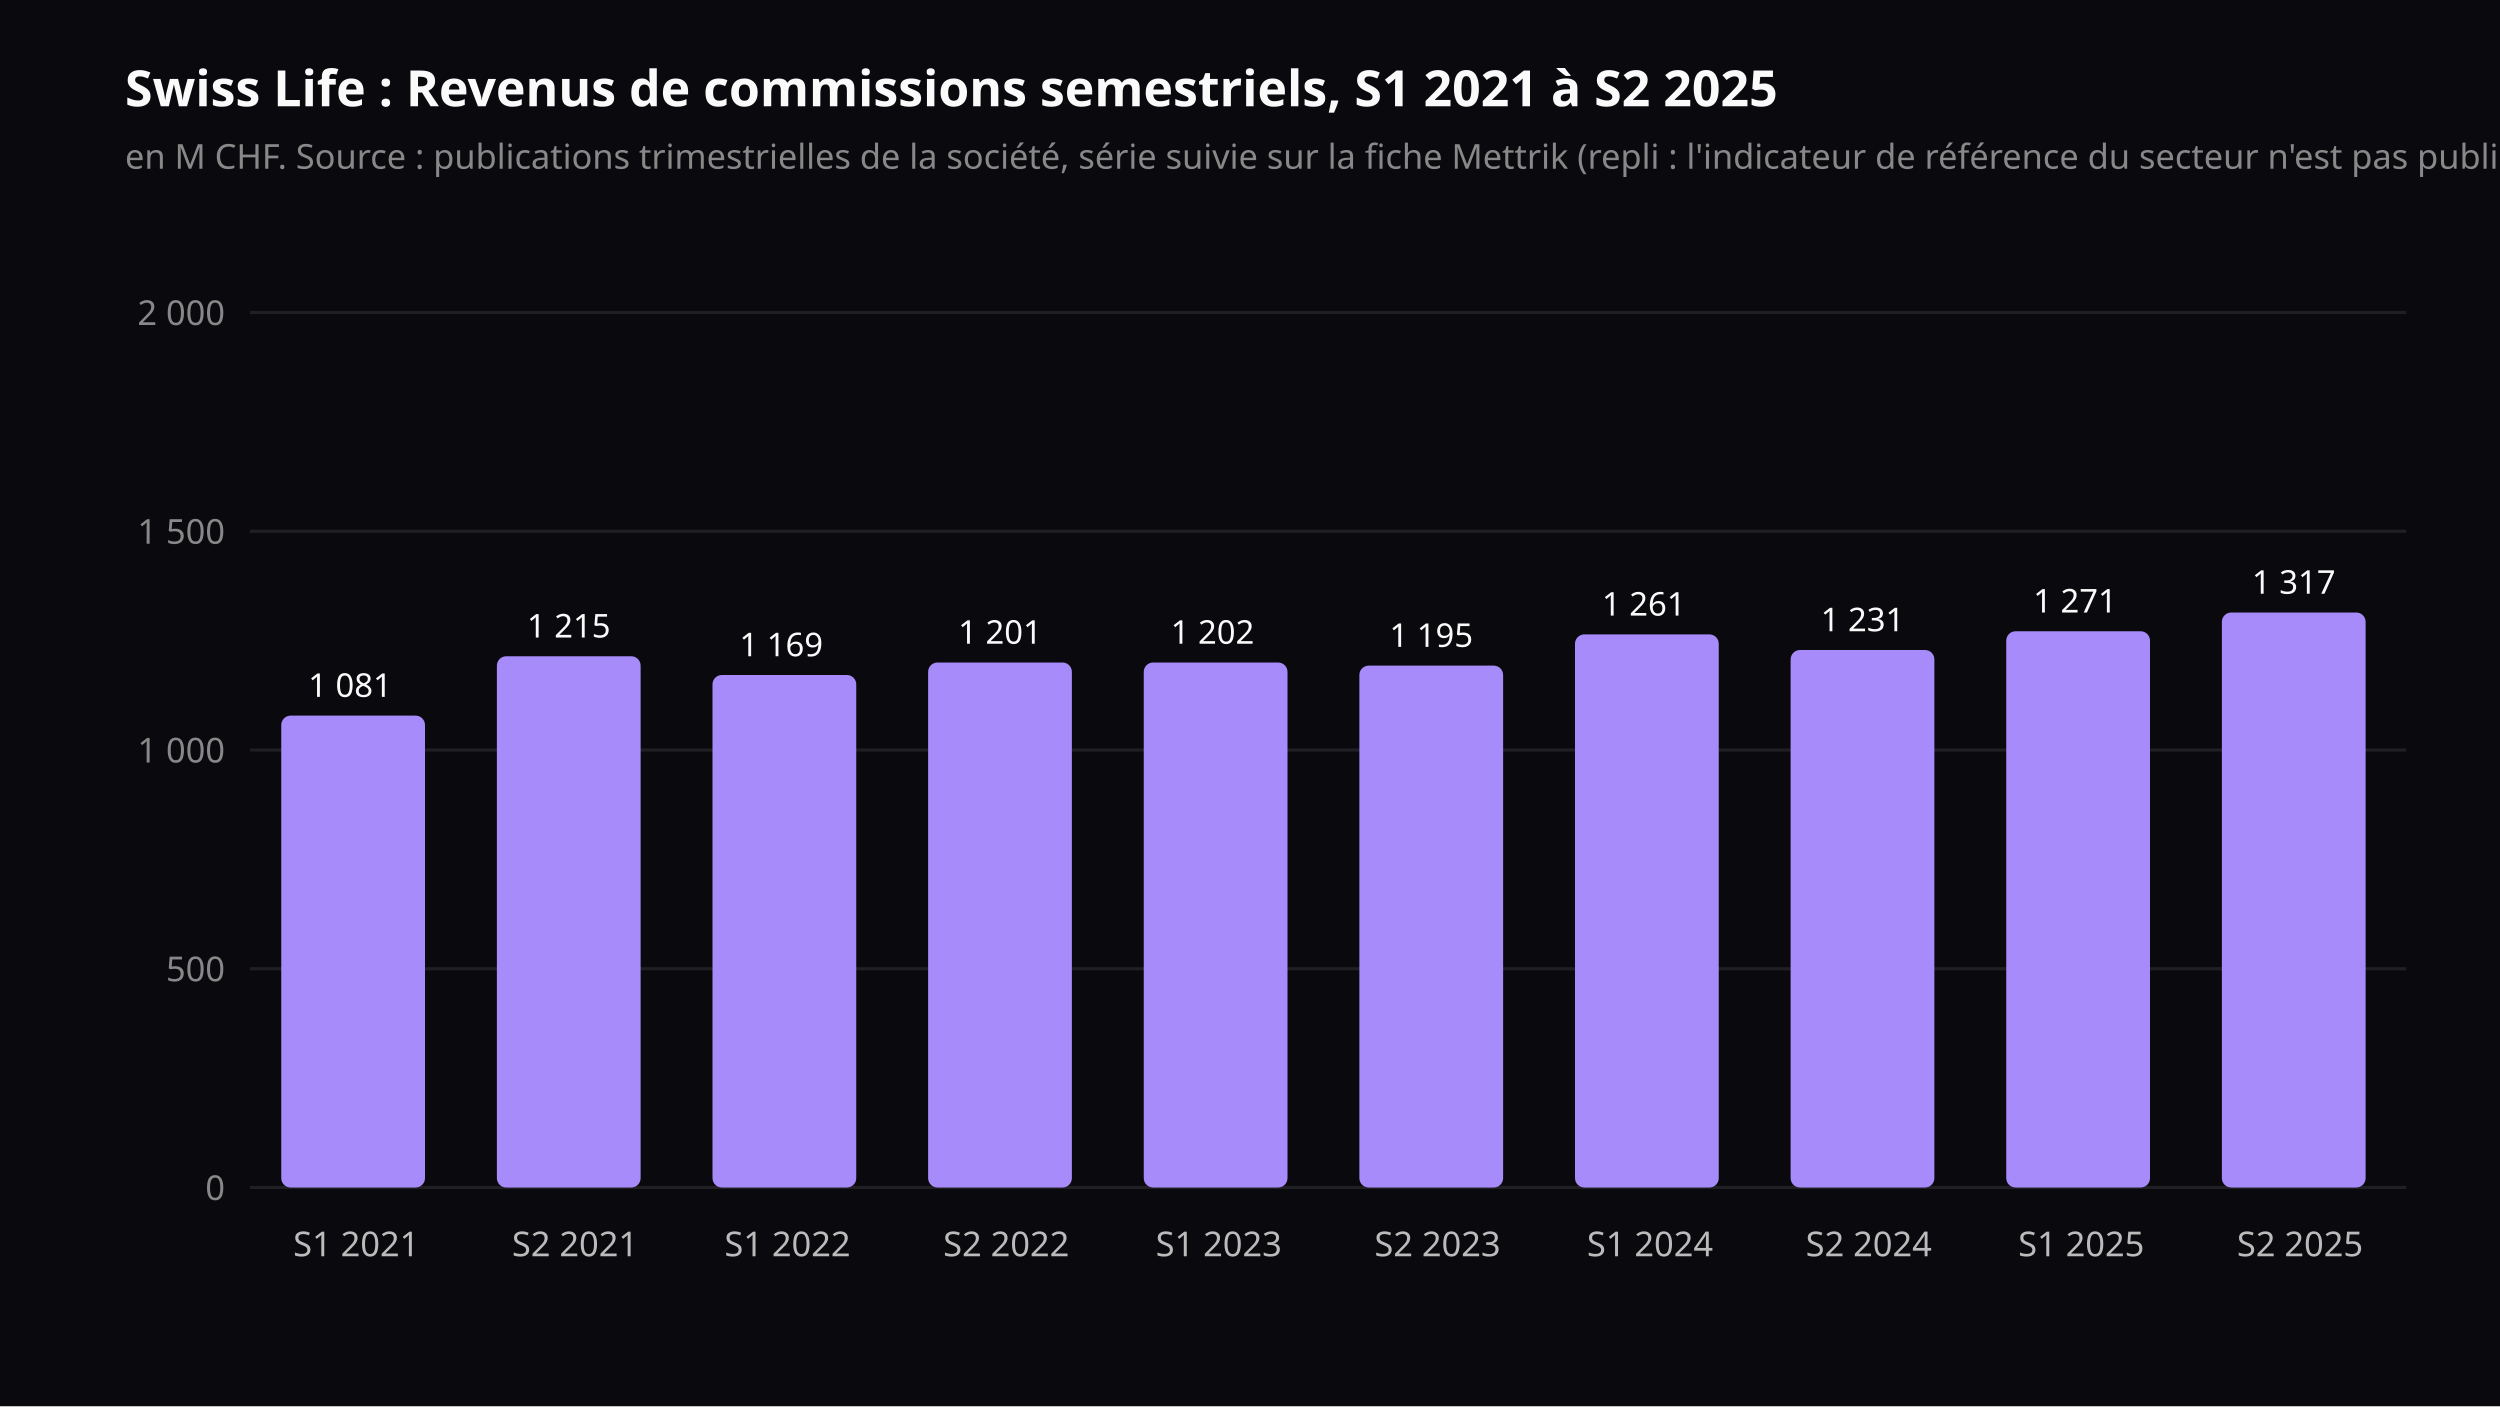
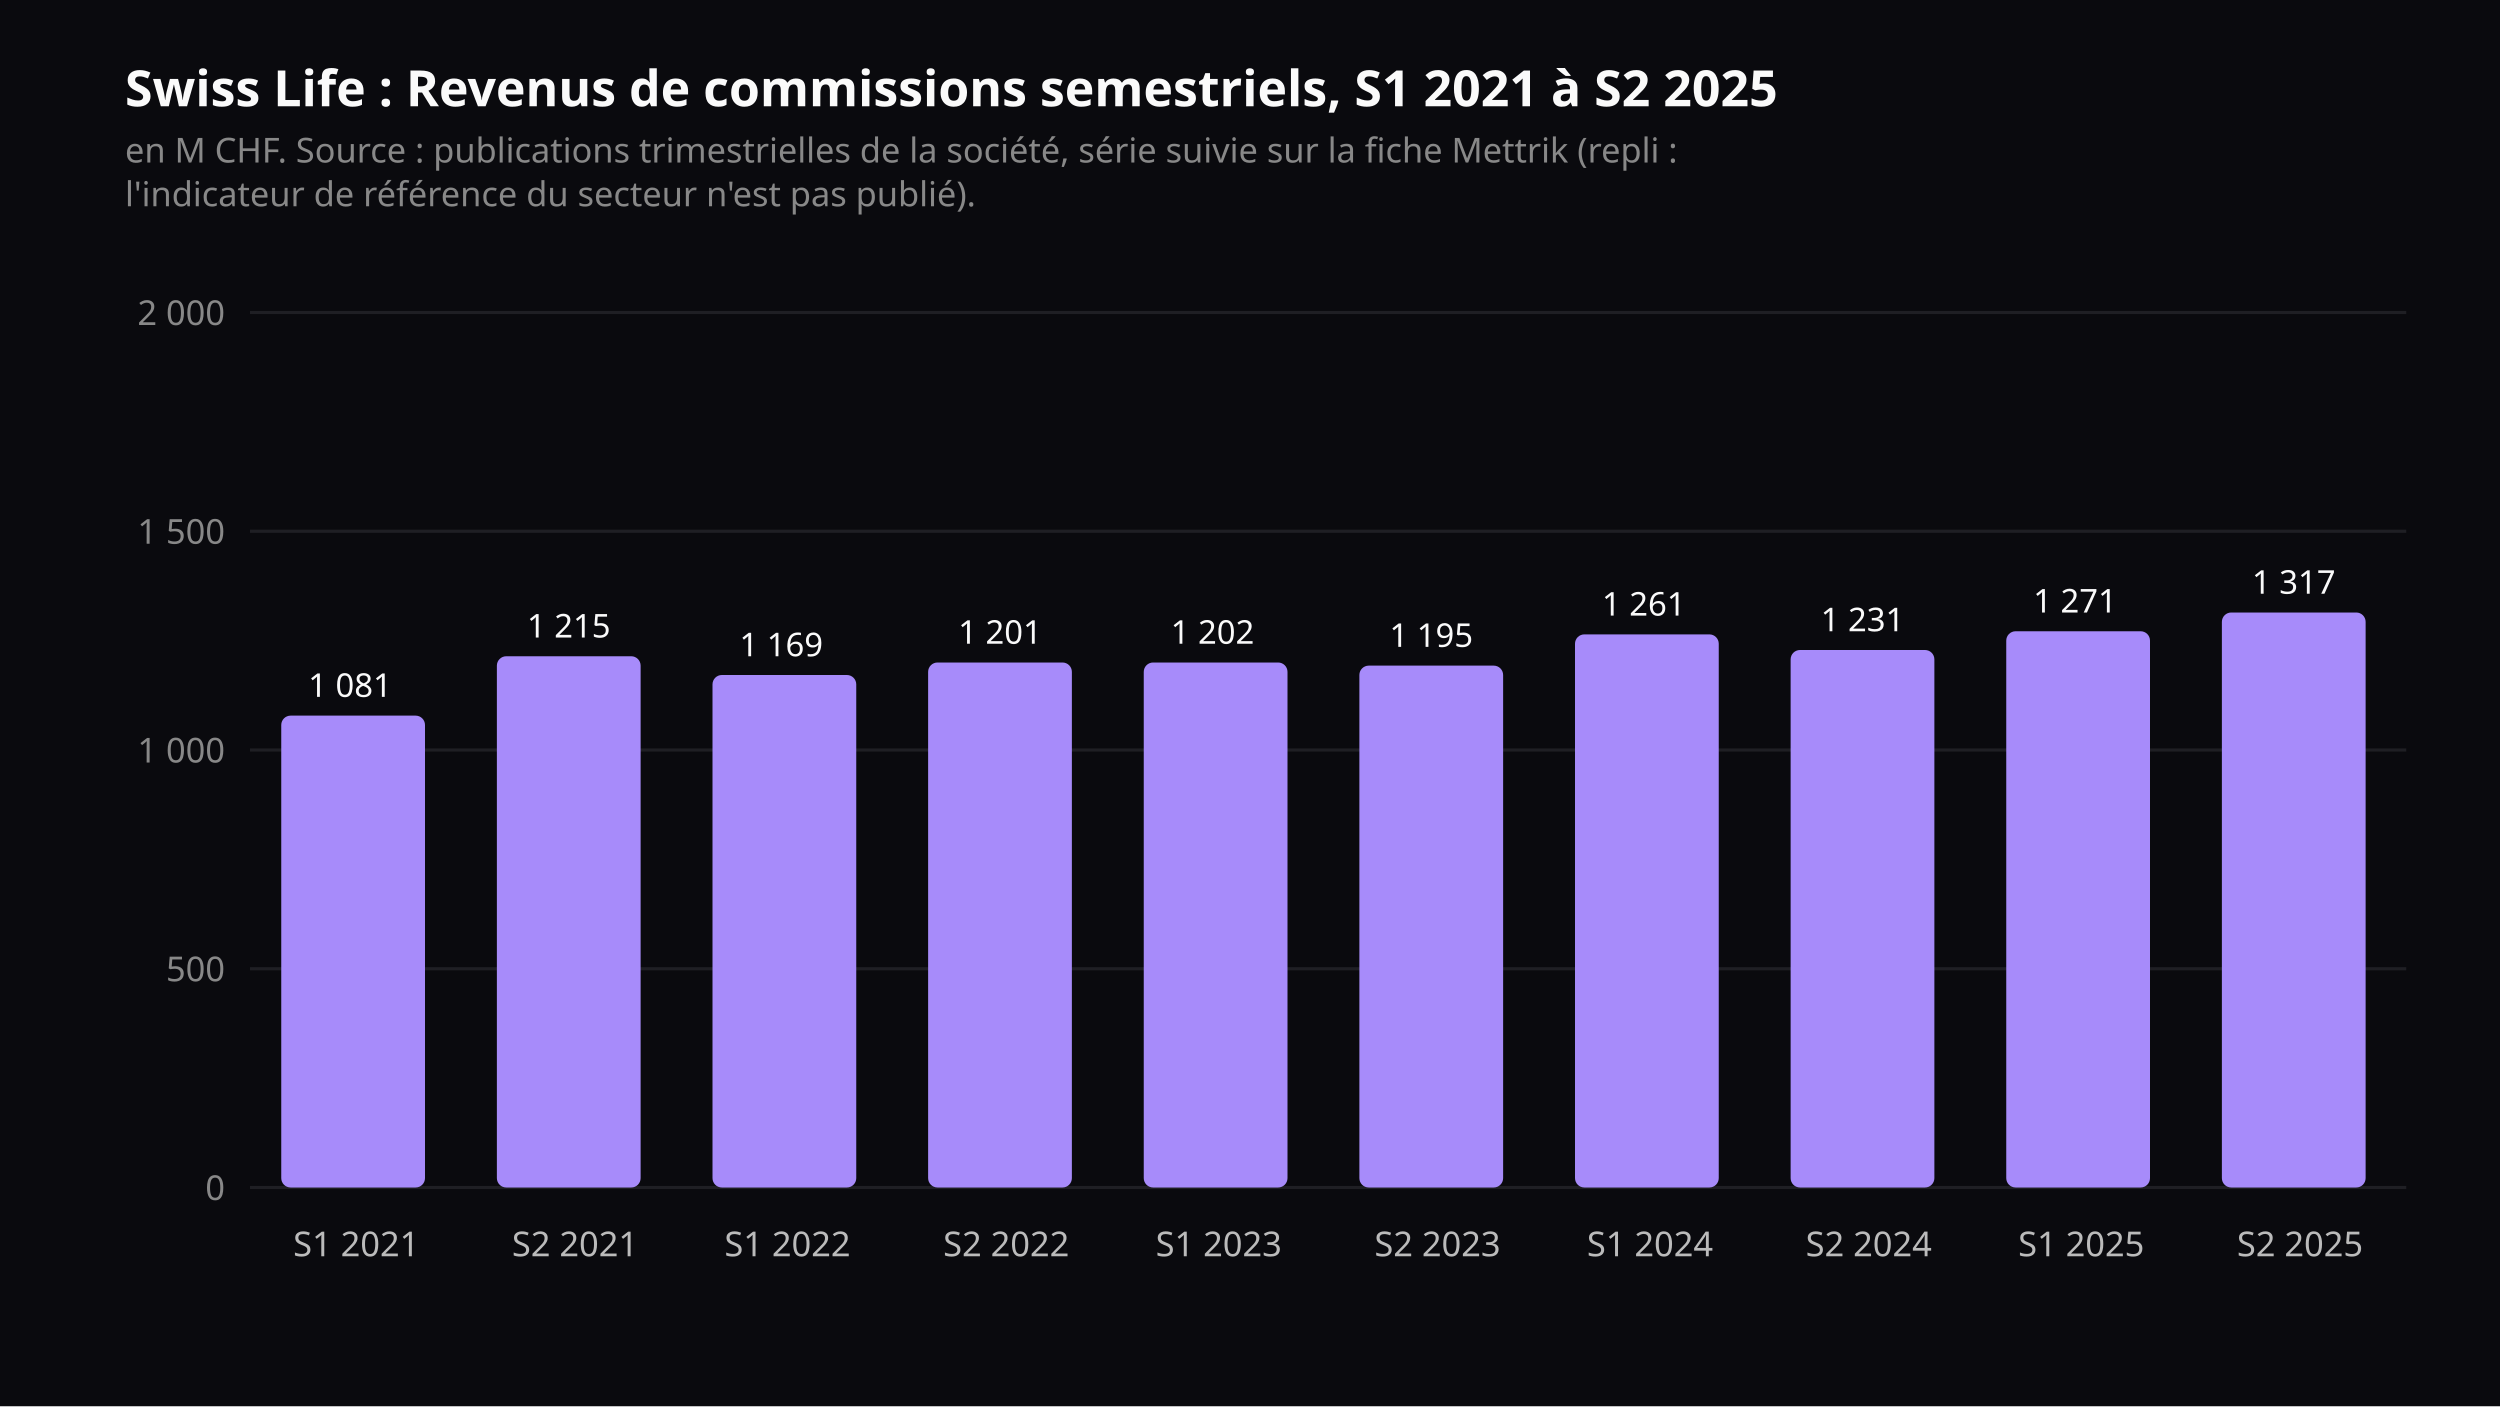
<svg xmlns="http://www.w3.org/2000/svg" viewBox="0 0 800 450" font-family="ui-sans-serif, system-ui">
  <rect width="800" height="450" fill="#0a0a0e" />
  <text x="40" y="34" fill="#fafafa" font-size="16" font-weight="700">Swiss Life : Revenus de commissions semestriels, S1 2021 à S2 2025</text>
-   <text x="40" y="54" fill="#888" font-size="11">en M CHF. Source : publications trimestrielles de la société, série suivie sur la fiche Mettrik (repli : l'indicateur de référence du secteur n'est pas publié).</text>
+   <text x="40" y="52" fill="#888" font-size="11">en M CHF. Source : publications trimestrielles de la société, série suivie sur la fiche Mettrik (repli :</text>
+   <text x="40" y="66" fill="#888" font-size="11">l'indicateur de référence du secteur n'est pas publié).</text>
  <line x1="80" y1="380" x2="770" y2="380" stroke="#1f1f24" stroke-width="1" />
  <text x="72" y="384" text-anchor="end" fill="#888" font-size="11" font-family="ui-monospace">0</text>
  <line x1="80" y1="310" x2="770" y2="310" stroke="#1f1f24" stroke-width="1" />
  <text x="72" y="314" text-anchor="end" fill="#888" font-size="11" font-family="ui-monospace">500</text>
  <line x1="80" y1="240" x2="770" y2="240" stroke="#1f1f24" stroke-width="1" />
  <text x="72" y="244" text-anchor="end" fill="#888" font-size="11" font-family="ui-monospace">1 000</text>
  <line x1="80" y1="170" x2="770" y2="170" stroke="#1f1f24" stroke-width="1" />
  <text x="72" y="174" text-anchor="end" fill="#888" font-size="11" font-family="ui-monospace">1 500</text>
  <line x1="80" y1="100" x2="770" y2="100" stroke="#1f1f24" stroke-width="1" />
  <text x="72" y="104" text-anchor="end" fill="#888" font-size="11" font-family="ui-monospace">2 000</text>
  <rect x="90" y="229" width="46" height="151" fill="#a78bfa" rx="3" />
  <text x="112" y="223" text-anchor="middle" fill="#fafafa" font-size="10.5" font-family="ui-monospace">1 081</text>
  <text x="114" y="402" text-anchor="middle" fill="#bbb" font-size="11">S1 2021</text>
  <rect x="159" y="210" width="46" height="170" fill="#a78bfa" rx="3" />
  <text x="182" y="204" text-anchor="middle" fill="#fafafa" font-size="10.5" font-family="ui-monospace">1 215</text>
  <text x="184" y="402" text-anchor="middle" fill="#bbb" font-size="11">S2 2021</text>
  <rect x="228" y="216" width="46" height="164" fill="#a78bfa" rx="3" />
  <text x="250" y="210" text-anchor="middle" fill="#fafafa" font-size="10.5" font-family="ui-monospace">1 169</text>
  <text x="252" y="402" text-anchor="middle" fill="#bbb" font-size="11">S1 2022</text>
  <rect x="297" y="212" width="46" height="168" fill="#a78bfa" rx="3" />
  <text x="320" y="206" text-anchor="middle" fill="#fafafa" font-size="10.5" font-family="ui-monospace">1 201</text>
  <text x="322" y="402" text-anchor="middle" fill="#bbb" font-size="11">S2 2022</text>
  <rect x="366" y="212" width="46" height="168" fill="#a78bfa" rx="3" />
  <text x="388" y="206" text-anchor="middle" fill="#fafafa" font-size="10.5" font-family="ui-monospace">1 202</text>
  <text x="390" y="402" text-anchor="middle" fill="#bbb" font-size="11">S1 2023</text>
  <rect x="435" y="213" width="46" height="167" fill="#a78bfa" rx="3" />
  <text x="458" y="207" text-anchor="middle" fill="#fafafa" font-size="10.5" font-family="ui-monospace">1 195</text>
  <text x="460" y="402" text-anchor="middle" fill="#bbb" font-size="11">S2 2023</text>
  <rect x="504" y="203" width="46" height="177" fill="#a78bfa" rx="3" />
  <text x="526" y="197" text-anchor="middle" fill="#fafafa" font-size="10.5" font-family="ui-monospace">1 261</text>
  <text x="528" y="402" text-anchor="middle" fill="#bbb" font-size="11">S1 2024</text>
  <rect x="573" y="208" width="46" height="172" fill="#a78bfa" rx="3" />
  <text x="596" y="202" text-anchor="middle" fill="#fafafa" font-size="10.5" font-family="ui-monospace">1 231</text>
  <text x="598" y="402" text-anchor="middle" fill="#bbb" font-size="11">S2 2024</text>
  <rect x="642" y="202" width="46" height="178" fill="#a78bfa" rx="3" />
  <text x="664" y="196" text-anchor="middle" fill="#fafafa" font-size="10.5" font-family="ui-monospace">1 271</text>
  <text x="666" y="402" text-anchor="middle" fill="#bbb" font-size="11">S1 2025</text>
  <rect x="711" y="196" width="46" height="184" fill="#a78bfa" rx="3" />
  <text x="734" y="190" text-anchor="middle" fill="#fafafa" font-size="10.5" font-family="ui-monospace">1 317</text>
  <text x="736" y="402" text-anchor="middle" fill="#bbb" font-size="11">S2 2025</text>
</svg>
